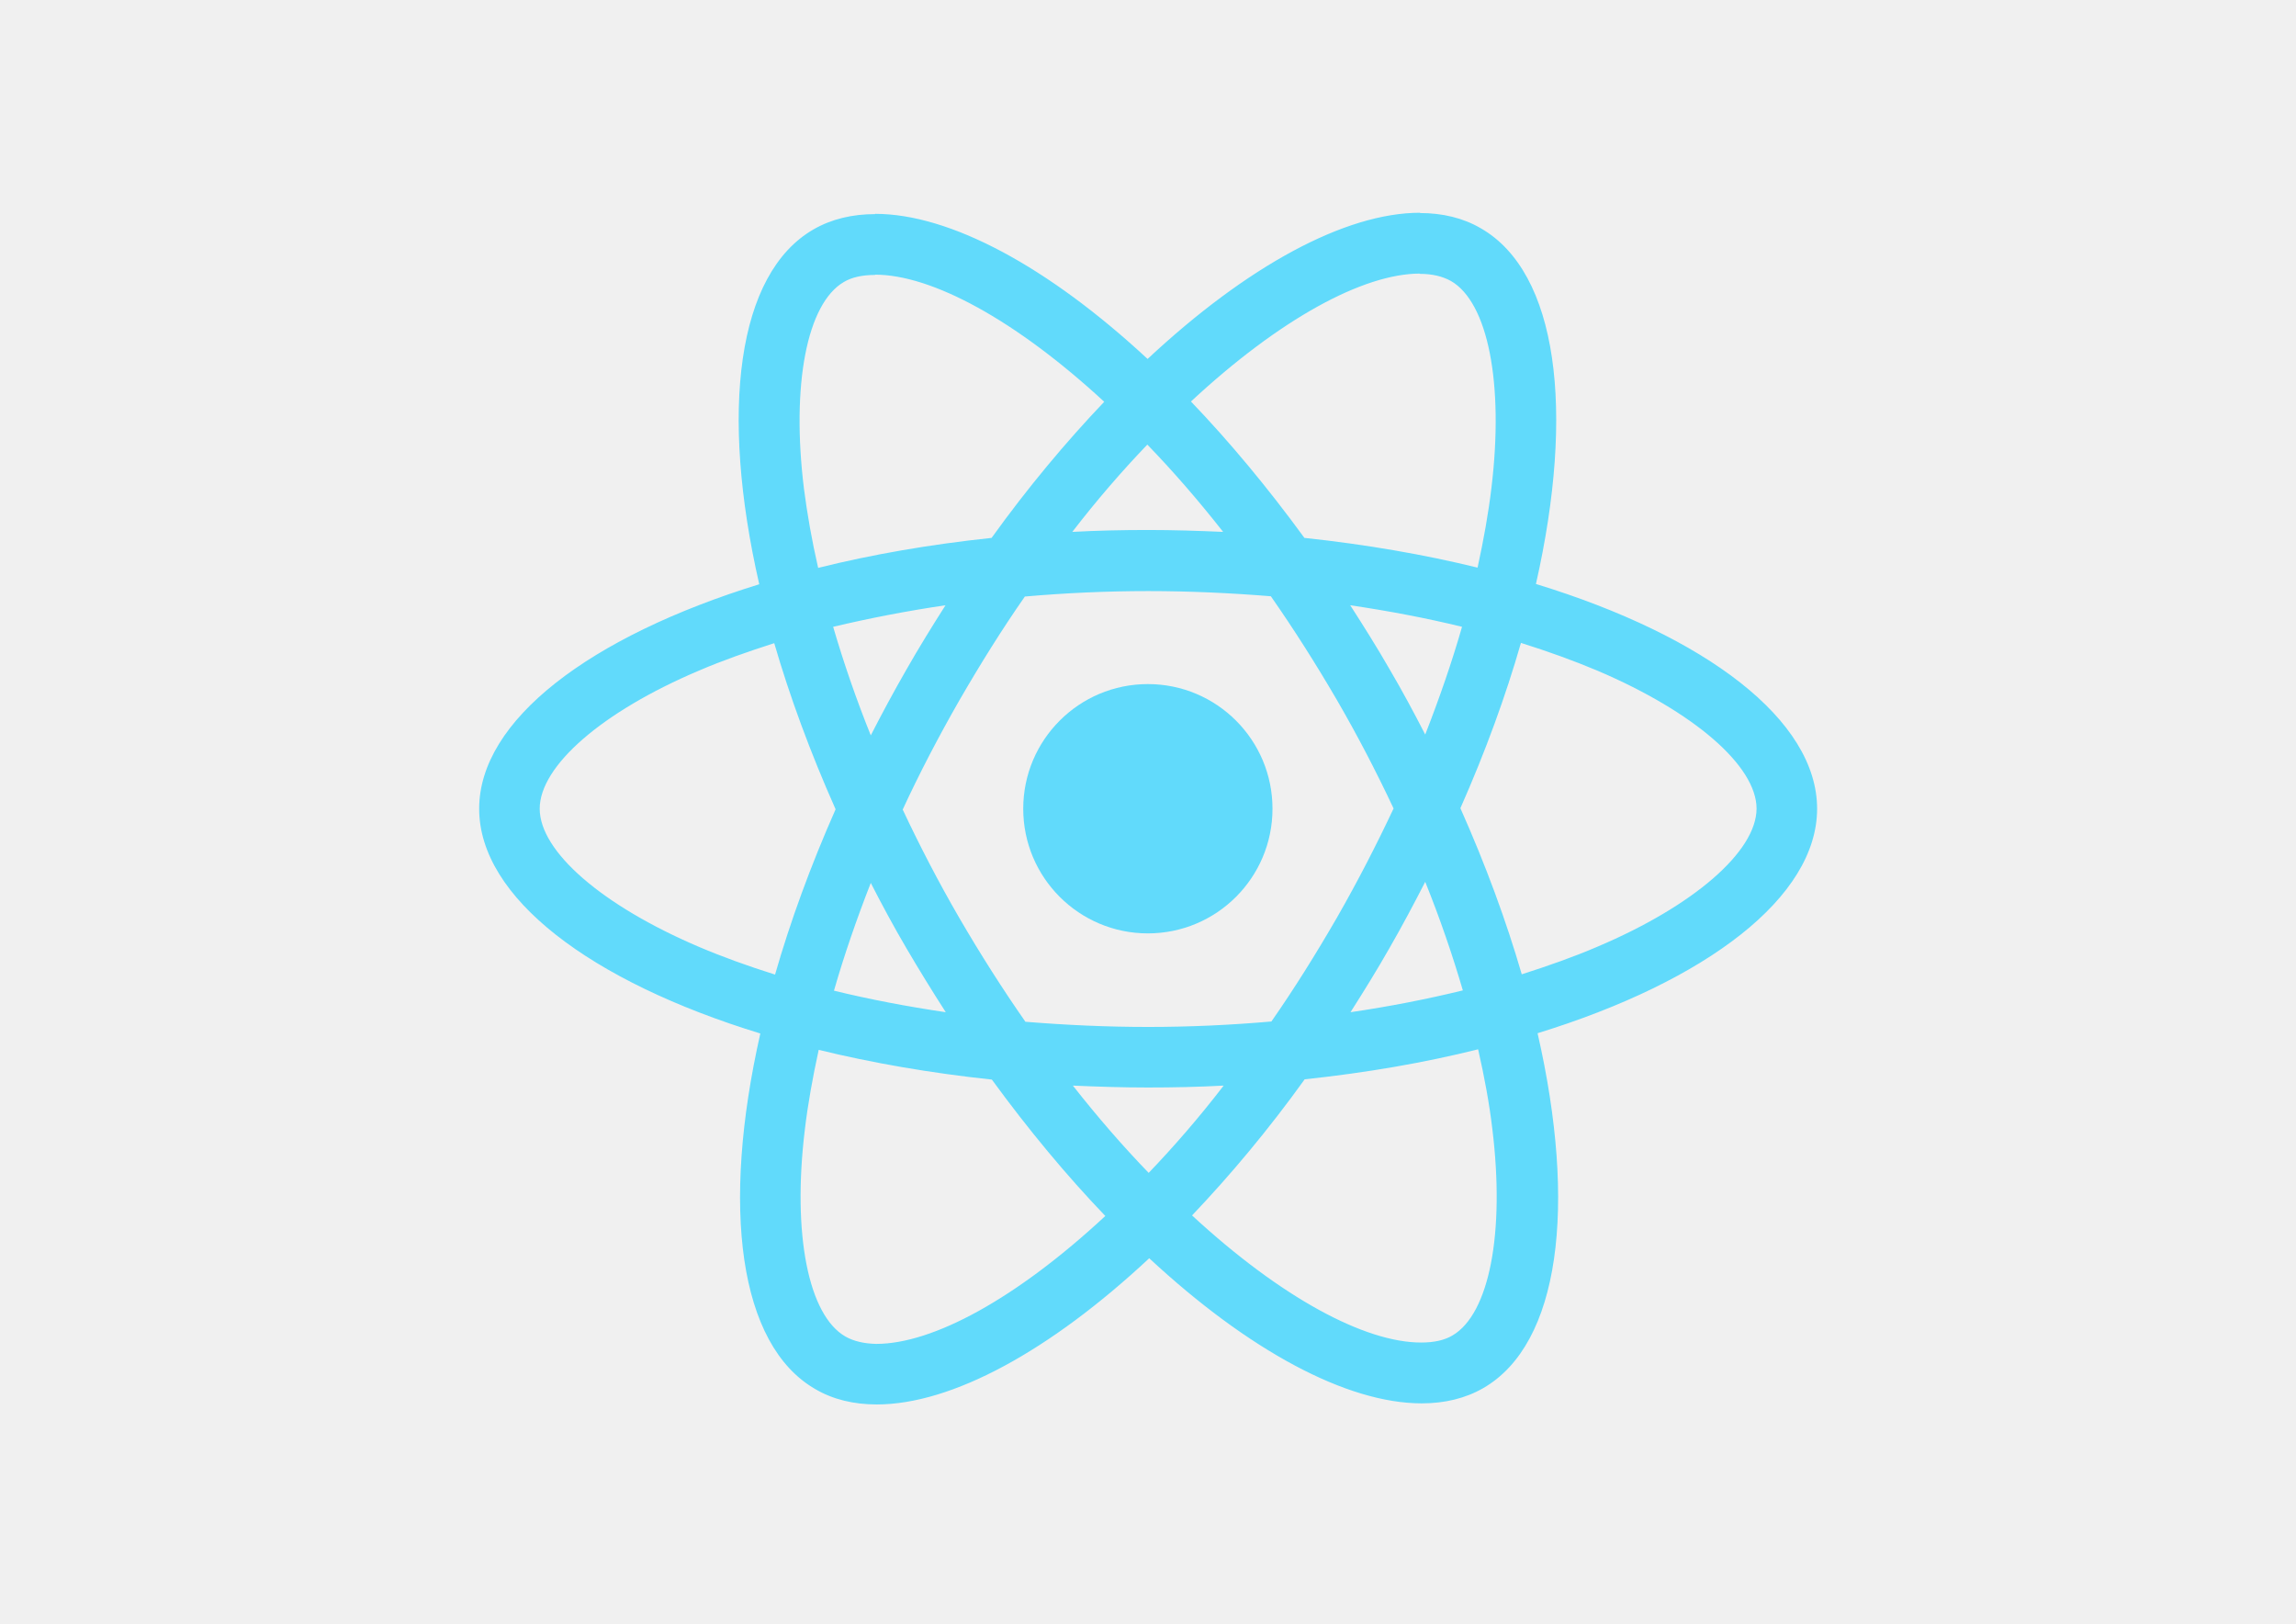
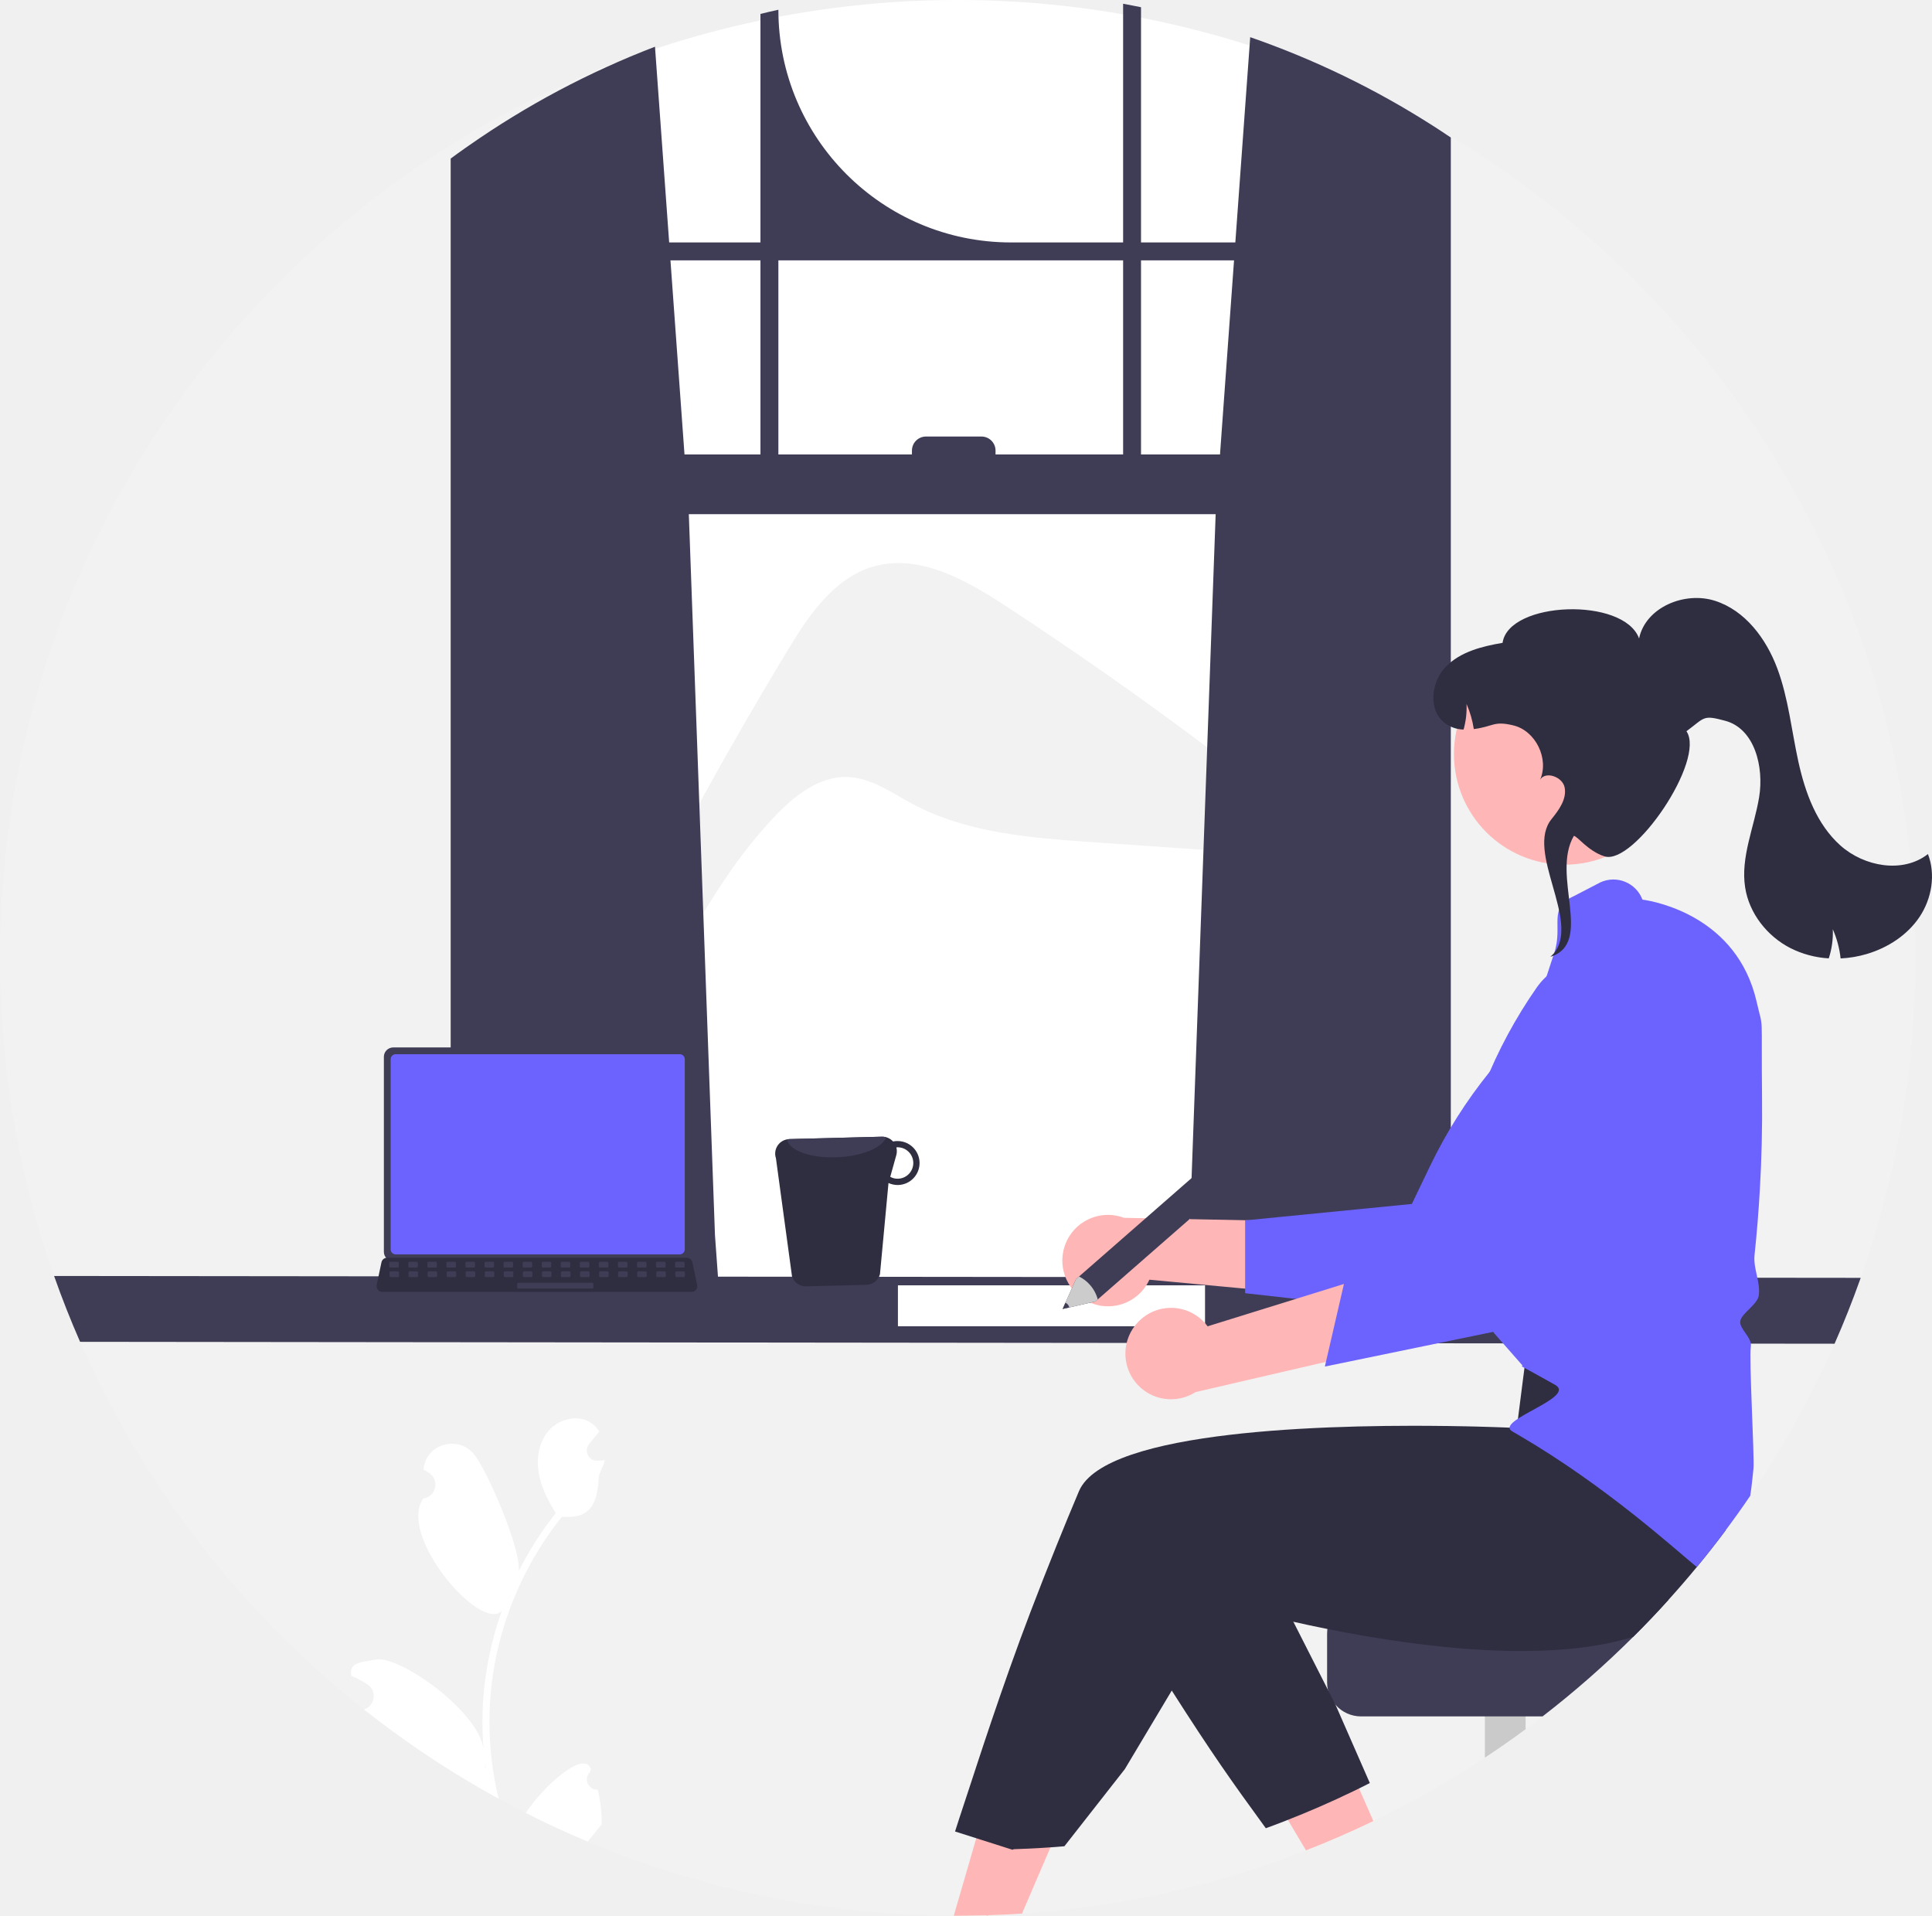
- <svg xmlns="http://www.w3.org/2000/svg" viewBox="0 0 841.9 595.3">
-   <g fill="#61DAFB">
-     <path d="M666.3 296.5c0-32.5-40.7-63.3-103.1-82.4 14.4-63.6 8-114.2-20.2-130.4-6.5-3.8-14.1-5.6-22.4-5.6v22.3c4.6 0 8.3.9 11.4 2.6 13.6 7.8 19.5 37.5 14.9 75.7-1.1 9.4-2.9 19.3-5.1 29.4-19.6-4.8-41-8.5-63.5-10.9-13.5-18.5-27.5-35.3-41.6-50 32.6-30.3 63.2-46.9 84-46.9V78c-27.5 0-63.5 19.6-99.9 53.6-36.4-33.8-72.4-53.2-99.9-53.2v22.3c20.7 0 51.4 16.5 84 46.6-14 14.7-28 31.4-41.3 49.9-22.6 2.4-44 6.1-63.6 11-2.3-10-4-19.7-5.2-29-4.7-38.2 1.1-67.9 14.6-75.8 3-1.8 6.9-2.6 11.5-2.6V78.5c-8.4 0-16 1.8-22.6 5.6-28.1 16.2-34.4 66.7-19.9 130.1-62.2 19.2-102.7 49.9-102.7 82.3 0 32.5 40.7 63.3 103.1 82.4-14.4 63.6-8 114.2 20.2 130.4 6.5 3.8 14.1 5.6 22.5 5.6 27.5 0 63.5-19.6 99.9-53.6 36.4 33.8 72.4 53.2 99.9 53.2 8.4 0 16-1.8 22.6-5.6 28.1-16.2 34.4-66.7 19.9-130.1 62-19.1 102.5-49.9 102.5-82.3zm-130.2-66.7c-3.7 12.9-8.3 26.2-13.5 39.5-4.1-8-8.4-16-13.1-24-4.6-8-9.5-15.8-14.4-23.4 14.2 2.1 27.9 4.7 41 7.9zm-45.8 106.5c-7.8 13.5-15.8 26.3-24.1 38.2-14.9 1.3-30 2-45.2 2-15.1 0-30.2-.7-45-1.9-8.3-11.9-16.4-24.6-24.2-38-7.6-13.1-14.5-26.4-20.8-39.8 6.2-13.4 13.2-26.8 20.7-39.9 7.8-13.5 15.8-26.3 24.1-38.2 14.9-1.3 30-2 45.2-2 15.1 0 30.2.7 45 1.9 8.3 11.9 16.4 24.6 24.2 38 7.6 13.1 14.5 26.4 20.8 39.8-6.3 13.4-13.2 26.8-20.7 39.9zm32.3-13c5.4 13.4 10 26.8 13.8 39.8-13.1 3.2-26.9 5.9-41.2 8 4.9-7.7 9.8-15.6 14.4-23.7 4.6-8 8.9-16.1 13-24.1zM421.2 430c-9.3-9.6-18.6-20.3-27.8-32 9 .4 18.2.7 27.5.7 9.4 0 18.7-.2 27.8-.7-9 11.7-18.3 22.4-27.5 32zm-74.4-58.9c-14.2-2.1-27.9-4.7-41-7.9 3.7-12.9 8.3-26.2 13.5-39.5 4.1 8 8.4 16 13.1 24 4.7 8 9.5 15.8 14.4 23.4zM420.7 163c9.3 9.6 18.6 20.3 27.8 32-9-.4-18.2-.7-27.5-.7-9.4 0-18.7.2-27.8.7 9-11.7 18.3-22.4 27.5-32zm-74 58.9c-4.9 7.7-9.8 15.6-14.4 23.7-4.6 8-8.9 16-13 24-5.4-13.4-10-26.8-13.8-39.8 13.1-3.1 26.9-5.8 41.2-7.9zm-90.5 125.2c-35.4-15.1-58.3-34.9-58.3-50.6 0-15.7 22.9-35.6 58.3-50.6 8.6-3.7 18-7 27.7-10.1 5.7 19.6 13.2 40 22.5 60.9-9.2 20.8-16.6 41.1-22.2 60.6-9.9-3.1-19.3-6.5-28-10.2zM310 490c-13.6-7.8-19.5-37.5-14.9-75.7 1.1-9.4 2.9-19.3 5.1-29.4 19.6 4.8 41 8.5 63.5 10.9 13.5 18.5 27.5 35.3 41.6 50-32.6 30.3-63.2 46.9-84 46.9-4.5-.1-8.3-1-11.3-2.7zm237.2-76.2c4.7 38.2-1.1 67.9-14.6 75.8-3 1.8-6.9 2.6-11.5 2.6-20.7 0-51.4-16.5-84-46.6 14-14.7 28-31.4 41.3-49.9 22.6-2.4 44-6.1 63.6-11 2.3 10.1 4.1 19.8 5.2 29.1zm38.5-66.7c-8.6 3.7-18 7-27.7 10.1-5.7-19.6-13.2-40-22.5-60.9 9.2-20.8 16.6-41.1 22.2-60.6 9.9 3.1 19.3 6.5 28.1 10.2 35.4 15.1 58.3 34.9 58.3 50.6-.1 15.7-23 35.6-58.4 50.6zM320.8 78.4z" />
-     <circle cx="420.9" cy="296.5" r="45.7" />
-     <path d="M520.5 78.1z" />
-   </g>
+ <svg xmlns="http://www.w3.org/2000/svg" data-name="Layer 1" width="849.273" height="842.002" viewBox="0 0 849.273 842.002">
+   <path d="M1017.363,449.999a420.161,420.161,0,0,1-24.07,140.65c-.01.03-.02.05-.03.08-.07.21-.14.4-.22.61v.01q-5.115,14.37-11.24,28.26a420.754,420.754,0,0,1-37.06,66.82q-5.22,7.71-10.81,15.17-6.15,8.25-12.69,16.17-6.03,7.305-12.38,14.33-7.545,8.37-15.54,16.31a421.161,421.161,0,0,1-39.88,35q-3.69,2.865-7.46,5.63-8.775,6.48-17.9,12.5a417.437,417.437,0,0,1-41.57,24.16c-2.47,1.26-4.96,2.5-7.46,3.7q-14.505,7.005-29.6,12.89c-2.87,1.13-5.75,2.22-8.66,3.27-.49.19-.98.37-1.48.54a418.305,418.305,0,0,1-107.06,23.38q-3.81.345-7.63.58-4.05.285-8.11.46c-2.14.11-4.27.19-6.42.25-.44.02-.89.04-1.33.04q-4.335.135-8.7.17c-1.23.01-2.46.02-3.7.02-.58,0-1.16,0-1.74-.01q-12.585-.045-24.98-.82c-.17-.01-.34-.03-.51-.03-2.96-.2-5.91-.41-8.85-.67q-15.705-1.32-31.07-3.8-3.54-.555-7.06-1.2-15.285-2.7-30.17-6.51-4.425-1.125-8.8-2.35a416.975,416.975,0,0,1-49.47-17.18q-13.875-5.82-27.23-12.58-6.015-3.045-11.91-6.28c-1.07-.58-2.13-1.17-3.19-1.76q-11.61-6.48-22.74-13.66-9.12-5.865-17.9-12.2c-.72-.5-1.43-1.02-2.14-1.54q-6.735-4.905-13.25-10.06-14.175-11.235-27.34-23.61-9.105-8.55-17.68-17.64a421.7,421.7,0,0,1-79.77-120.33q-6.21-14.175-11.4-28.87a.185.185,0,0,1-.02-.07,420.346,420.346,0,0,1-23.78-139.83c0-176.76,108.94-328.08,263.34-390.48a422.118,422.118,0,0,1,344,12.87C921.743,141.119,1017.363,284.399,1017.363,449.999Z" transform="translate(-175.3633 -28.9988)" fill="#f2f2f2" />
+   <path d="M782.703,72.389v532.01h-344v-544.88a422.118,422.118,0,0,1,344,12.87Z" transform="translate(-175.3633 -28.9988)" fill="#fff" />
+   <path d="M521.485,314.998c9.332-15.434,20.39-31.913,37.707-36.953,20.055-5.836,40.656,5.758,58.131,17.199A1693.946,1693.946,0,0,1,768.074,406.315l-.053.599q-56.246-3.879-112.492-7.758c-27.092-1.868-55.115-3.994-79.056-16.811-9.085-4.863-17.941-11.36-28.236-11.812-12.79-.562-23.943,8.371-32.707,17.703C463.686,443.443,448.683,527.867,390.52,576.37A1845.847,1845.847,0,0,1,521.485,314.998Z" transform="translate(-175.3633 -28.9988)" fill="#f2f2f2" />
+   <path d="M807.865,85.958c-.87-.58-1.75-1.13-2.62-1.69a380.241,380.241,0,0,0-80.31-38.93l-6.54,90.22h-41.46v-103.39c-2.61-.54-5.24-1.05-7.87-1.53v104.92H619.795A102.27,102.27,0,0,1,517.525,33.288v-0c-2.64.57-5.26,1.18-7.88,1.83v100.44h-40.13l-6.23-86.03a380.858,380.858,0,0,0-81.94,43.53c-.44.3-.88.61-1.31.91-2.21,1.55-4.39,3.13-6.56,4.73v502.19h118.27l-2.09-28.95-11.5-316.95h231.59l-11.5,316.95-2.09,28.95h116.96v-511.45Q810.505,87.668,807.865,85.958Zm-298.22,142.78h-33.39l-6.17-85.3h39.56Zm159.42,0H612.985v-1.69a6.18,6.18,0,0,0-6.19-6.18h-24.38a6.178,6.178,0,0,0-6.18,6.18v1.69h-58.71v-85.3h151.54Zm7.87,0v-85.3h40.89l-6.17,85.3Z" transform="translate(-175.3633 -28.9988)" fill="#3f3d56" />
+   <path d="M993.294,590.647c-.01.03-.02.05-.03.08-.07.21-.14.4-.22.61v.01q-5.115,14.37-11.24,28.26l-771.24-.84q-6.21-14.175-11.4-28.87a.185.185,0,0,1-.02-.07Z" transform="translate(-175.3633 -28.9988)" fill="#3f3d56" />
+   <rect x="394.711" y="564.938" width="135" height="18" fill="#fff" />
+   <path d="M391.373,770.209q.72-6.345,1.99-12.61a146.201,146.201,0,0,1,28.98-61.94c8.25.46,15.48-.8,16.17-16.78.13-2.84,2.24-5.31,2.7-8.11-.78.11-1.59.17-2.37.22-.25.01-.51.03-.75.04h-.09a4.489,4.489,0,0,1-3.69-7.32c.34-.41.68-.83,1.02-1.25.51-.65,1.04-1.28,1.56-1.92.06-.07.11-.13.17-.2.59-.73,1.18-1.46,1.78-2.19a13.005,13.005,0,0,0-4.26-4.12c-5.95-3.49-14.16-1.07-18.46,4.31-4.31,5.38-5.13,12.94-3.63,19.66,1.28,5.76,4.07,11.04,7.2,16.06-.32.41-.66.81-.98,1.23a147.304,147.304,0,0,0-15.35,24.32c1.22-9.53-13.69-43.93-19.46-51.22-6.93-8.75-21.13-4.93-22.35,6.17-.01.1-.03.21-.04.32.86.48,1.7.99,2.52,1.54a6.149,6.149,0,0,1-2.48,11.19l-.13.02c-11.46,16.37,25.29,58.98,34.5,49.42a145.105,145.105,0,0,0-5.53,19.94,147.475,147.475,0,0,0-2.56,18.09,142.314,142.314,0,0,0,.11,22.99,2.51,2.51,0,0,1-.04-.27c-2.05-16.66-37.12-41.43-47.36-39.37-5.9,1.19-11.71.92-10.81,6.87.01.1.03.19.04.29a39.404,39.404,0,0,1,4.63,2.23c.86.48,1.7,1,2.52,1.54a6.157,6.157,0,0,1-1.57,10.99q6.525,5.145,13.25,10.06c.71.52,1.42,1.04,2.14,1.54q8.775,6.33,17.9,12.2,11.13,7.17,22.74,13.66c1.06.59,2.12,1.18,3.19,1.76a143.529,143.529,0,0,1-4.06-33.81A139.723,139.723,0,0,1,391.373,770.209Zm5.47-35.73.02-.03a.076.076,0,0,1-.02.05Zm-7.97,71.91-.31-.69c.01-.51.01-1.01,0-1.53,0-.14-.03-.28-.03-.42.12.89.22,1.78.35,2.67Zm45.93,1.36c.11-.46.2-.78.31-1.24-.04-.1-.08-.2-.12-.29-3.33-7.93-20.91,8.06-28.51,19.63q13.35,6.75,27.23,12.58c.62-.78,1.26-1.55,1.89-2.33.06-.07.11-.13.16-.2,1.36-1.68,2.73-3.34,4.08-5.02.01-.33.01-.66.01-.98a60.25,60.25,0,0,0-1.76-14.29A4.536,4.536,0,0,1,434.803,807.749Z" transform="translate(-175.3633 -28.9988)" fill="#fff" />
+   <path d="M651.121,599.624a19.952,19.952,0,0,0,29.487-8.157l70.595,6.603-17.331-32.514L669.49,564.271a20.06,20.06,0,0,0-18.369,35.353Z" transform="translate(-175.3633 -28.9988)" fill="#ffb6b6" />
+   <path d="M722.703,597.399l97.69,10.952.337-.431c.644-.823,64.566-82.646,75.305-102.124a58.89,58.89,0,0,0,6.82-38.571l-.073-.324-.254-.215a29.885,29.885,0,0,0-37.369-.819,211.683,211.683,0,0,0-61.088,75.483l-8.08,16.821-73.288,7.228Z" transform="translate(-175.3633 -28.9988)" fill="#6c63ff" />
+   <path d="M643.446,826.241l-18.82,43.82q-4.05.285-8.11.46c-2.14.11-4.27.19-6.42.25l-.73.23-.6-.19q-4.335.135-8.7.17c-1.23.01-2.46.02-3.7.02-.58,0-1.16,0-1.74-.01l1.25-4.28,1.47-5.07,5.84-20.08,8.43-28.99,12.54,5.38Z" transform="translate(-175.3633 -28.9988)" fill="#ffb6b6" />
+   <path d="M779.056,829.401q-14.505,7.005-29.6,12.89l-9.84-16.55,31.72-13.93Z" transform="translate(-175.3633 -28.9988)" fill="#ffb6b6" />
+   <path d="M845.986,754.181v34.86q-8.775,6.48-17.9,12.5v-47.36Z" transform="translate(-175.3633 -28.9988)" fill="#cacaca" />
+   <path d="M908.866,732.101q-7.545,8.37-15.54,16.31a421.168,421.168,0,0,1-39.88,35h-79.8a14.879,14.879,0,0,1-11.19-5.07l-.01-.03a14.727,14.727,0,0,1-3.36-6.6l-.01-.02a15.302,15.302,0,0,1-.34-3.2v-21.47a14.93,14.93,0,0,1,14.91-14.92Z" transform="translate(-175.3633 -28.9988)" fill="#3f3d56" />
+   <path d="M941.746,648.301l-8.65,37.06a77.902,77.902,0,0,1,.84,16.24q-6.15,8.25-12.69,16.17-6.03,7.305-12.38,14.33-7.545,8.37-15.54,16.31c-13.88,4.36-30.24,6.14-47.34,6.26-5.9.05-11.89-.11-17.9-.43-24.37-1.28-49.02-5.19-69.21-9.25-5.34-1.06-10.36-2.14-14.98-3.19-8.75-1.97-16.07-3.81-21.37-5.21-5.97-1.56-9.37-2.57-9.37-2.57l-22.71,38.03-20.62,34.52-26.57,33.91q-3.81.345-7.63.58-4.05.285-8.11.46c-2.14.11-4.27.19-6.42.25l-.73.23-.6-.19-9.64-3.07-3.25-1.03-11.69-3.72s2.61-8.22,7.18-21.93c1.68-5.03,13.58-42.22,26.03-74.69,3.69-9.64,7.51-19.42,11.44-29.15,3.22-7.99,6.5-15.95,9.82-23.8,5.77-13.61,33.65-20.95,66.48-24.8,1.67-.19,3.35-.38,5.04-.56,16.73-1.76,34.48-2.67,51.08-3.09,8.31-.21,16.33-.29,23.79-.3q3.615,0,7.03.02h.01c6.15.03,11.81.12,16.79.22.97.02,1.91.05,2.83.07h.01c.62.01,1.23.03,1.83.04,10.89.28,17.57.62,17.57.62l2.59-20.32.53-4.1.5-3.9v-.01l.06-.49.41-.01,7.2-.14,60.52-1.18,25.778-1.092Z" transform="translate(-175.3633 -28.9988)" fill="#2f2e41" />
+   <path d="M777.516,812.701c-2.47,1.26-4.96,2.5-7.46,3.7q-14.505,7.005-29.6,12.89c-2.87,1.13-5.75,2.22-8.66,3.27-.32-.45-.65-.9-.98-1.35-13.88-19.05-22.52-31.19-40.37-59.16-7.47-11.7-14.98-23.9-22.27-36.36l52.78-24.64,5.92-2.76,17.02,33.51,15.18,29.89,3.38,6.65Z" transform="translate(-175.3633 -28.9988)" fill="#2f2e41" />
+   <circle cx="687.764" cy="331.428" r="48.625" fill="#ffb6b6" />
+   <path d="M949.926,511.571c-.4-40.16.78-28.53-2.4-42.36-8.54-37.18-43.99-43.96-50.17-44.8a13.645,13.645,0,0,0-18.45-7.61l-11.831,6.135c-11.47,5.25-4.509,12.835-8.469,24.805l-4.16,12.7-34.09,94.23,6.9,35.85.01.02,4.65,24.15,13.788,15.708-.258-2.508-.31.48-.01.01-.8,1.19c1.11.61,2.21,1.21,3.29,1.81q4.2,2.31,8.19,4.53c.64.36,1.27.71,1.9,1.07h.01c.4.22.8.44,1.19.66,9.98,5.58-26.96,15.74-18.75,20.51,1.14.66,2.27,1.32,3.38,1.97,37.8,22.11,67.96,49.65,77.71,57.65q6.54-7.92,12.69-16.17,5.58-7.455,10.81-15.17c.61-4.02,1.02-8.04,1.42-11.98.48-4.74-2.02-48.65-1.18-53.48.37-2.14-1.05-4.17-2.42-6.13-1.27-1.83-2.47-3.55-2.22-5.17.26-1.67,2.1-3.49,3.89-5.26,1.95-1.94,3.97-3.94,4.26-6.05.8-5.88-2.49-11.78-1.87-17.7q1.53-14.445,2.35-28.98Q950.131,531.611,949.926,511.571Z" transform="translate(-175.3633 -28.9988)" fill="#6c63ff" />
+   <path d="M675.661,610.061a19.952,19.952,0,0,1,30.535,1.895l67.712-21.031-10.247,35.391-62.729,14.546a20.06,20.06,0,0,1-25.271-30.801Z" transform="translate(-175.3633 -28.9988)" fill="#ffb6b6" />
+   <path d="M757.751,629.64l125.682-25.912-32.618,8.079c.37-.978,37.029-98.122,41.482-119.914a58.89,58.89,0,0,0-4.974-38.852l-.166-.288-.307-.13a29.885,29.885,0,0,0-35.918,10.344,211.683,211.683,0,0,0-35.842,90.249l-2.705,18.464-44.312,13.256Z" transform="translate(-175.3633 -28.9988)" fill="#6c63ff" />
+   <path d="M523.526,590.069a6.416,6.416,0,0,0,6.183,4.331l26.492-.682a6.328,6.328,0,0,0,5.981-4.657l3.749-40.087a9.794,9.794,0,0,0,4.238.871,9.661,9.661,0,0,0-.485-19.317,8.185,8.185,0,0,0-1.736.181,6.548,6.548,0,0,0-4.874-2.103l-40.751,1.052a5.853,5.853,0,0,0-1.005.125,6.365,6.365,0,0,0-4.873,8.265ZM566.699,546.252l2.668-9.553a6.506,6.506,0,0,0,.02-3.375c.129-0.0.244-.062.373-.062a6.91,6.91,0,0,1,.324,13.817A6.505,6.505,0,0,1,566.699,546.252Z" transform="translate(-175.3633 -28.9988)" fill="#2f2e41" />
+   <path d="M521.317,529.783c.868,4.964,10.629,8.454,22.366,7.847,10.793-.497,19.617-4.287,21.234-8.778a6.025,6.025,0,0,0-1.844-.246l-40.751,1.052A5.853,5.853,0,0,0,521.317,529.783Z" transform="translate(-175.3633 -28.9988)" fill="#3f3d56" />
+   <path d="M344.106,493.493v85.704a4.122,4.122,0,0,0,4.119,4.119H475.23a4.122,4.122,0,0,0,4.119-4.119v-85.704a4.124,4.124,0,0,0-4.119-4.115H348.225A4.124,4.124,0,0,0,344.106,493.493Z" transform="translate(-175.3633 -28.9988)" fill="#3f3d56" />
+   <path d="M347.086,494.559v83.58a2.205,2.205,0,0,0,2.201,2.201H474.172a2.205,2.205,0,0,0,2.201-2.201V494.559a2.206,2.206,0,0,0-2.201-2.206H349.287A2.206,2.206,0,0,0,347.086,494.559Z" transform="translate(-175.3633 -28.9988)" fill="#6c63ff" />
+   <path d="M341.45,595.911a2.47,2.47,0,0,0,1.943.93H479.385a2.502,2.502,0,0,0,2.446-3.016l-2.111-10.027a2.507,2.507,0,0,0-1.558-1.818,2.425,2.425,0,0,0-.888-.168H345.496a2.425,2.425,0,0,0-.888.168,2.507,2.507,0,0,0-1.558,1.818l-2.111,10.027A2.5,2.5,0,0,0,341.45,595.911Z" transform="translate(-175.3633 -28.9988)" fill="#2f2e41" />
+   <rect x="472.12" y="583.619" width="4.188" height="2.513" rx="0.488" transform="translate(773.0651 1140.752) rotate(-180)" fill="#3f3d56" />
+   <rect x="463.743" y="583.619" width="4.188" height="2.513" rx="0.488" transform="translate(756.3111 1140.752) rotate(-180)" fill="#3f3d56" />
+   <rect x="455.366" y="583.619" width="4.188" height="2.513" rx="0.488" transform="translate(739.5571 1140.752) rotate(-180)" fill="#3f3d56" />
+   <rect x="446.989" y="583.619" width="4.188" height="2.513" rx="0.488" transform="translate(722.8032 1140.752) rotate(-180)" fill="#3f3d56" />
+   <rect x="438.612" y="583.619" width="4.188" height="2.513" rx="0.488" transform="translate(706.0492 1140.752) rotate(-180)" fill="#3f3d56" />
+   <rect x="430.235" y="583.619" width="4.188" height="2.513" rx="0.488" transform="translate(689.2952 1140.752) rotate(-180)" fill="#3f3d56" />
+   <rect x="421.858" y="583.619" width="4.188" height="2.513" rx="0.488" transform="translate(672.5413 1140.752) rotate(-180)" fill="#3f3d56" />
+   <rect x="413.481" y="583.619" width="4.188" height="2.513" rx="0.488" transform="translate(655.7873 1140.752) rotate(-180)" fill="#3f3d56" />
+   <rect x="405.104" y="583.619" width="4.188" height="2.513" rx="0.488" transform="translate(639.0333 1140.752) rotate(-180)" fill="#3f3d56" />
+   <rect x="396.727" y="583.619" width="4.188" height="2.513" rx="0.488" transform="translate(622.2794 1140.752) rotate(-180)" fill="#3f3d56" />
+   <rect x="388.35" y="583.619" width="4.188" height="2.513" rx="0.488" transform="translate(605.5254 1140.752) rotate(-180)" fill="#3f3d56" />
+   <rect x="379.973" y="583.619" width="4.188" height="2.513" rx="0.488" transform="translate(588.7714 1140.752) rotate(-180)" fill="#3f3d56" />
+   <rect x="371.596" y="583.619" width="4.188" height="2.513" rx="0.488" transform="translate(572.0175 1140.752) rotate(-180)" fill="#3f3d56" />
+   <rect x="363.219" y="583.619" width="4.188" height="2.513" rx="0.488" transform="translate(555.2635 1140.752) rotate(-180)" fill="#3f3d56" />
+   <rect x="354.842" y="583.619" width="4.188" height="2.513" rx="0.488" transform="translate(538.5096 1140.752) rotate(-180)" fill="#3f3d56" />
+   <rect x="346.465" y="583.619" width="4.188" height="2.513" rx="0.488" transform="translate(521.7556 1140.752) rotate(-180)" fill="#3f3d56" />
+   <rect x="472.219" y="587.807" width="4.188" height="2.513" rx="0.488" transform="translate(773.263 1149.129) rotate(-180)" fill="#3f3d56" />
+   <rect x="463.842" y="587.807" width="4.188" height="2.513" rx="0.488" transform="translate(756.5091 1149.129) rotate(-180)" fill="#3f3d56" />
+   <rect x="455.465" y="587.807" width="4.188" height="2.513" rx="0.488" transform="translate(739.7551 1149.129) rotate(-180)" fill="#3f3d56" />
+   <rect x="447.088" y="587.807" width="4.188" height="2.513" rx="0.488" transform="translate(723.0011 1149.129) rotate(-180)" fill="#3f3d56" />
+   <rect x="438.711" y="587.807" width="4.188" height="2.513" rx="0.488" transform="translate(706.2472 1149.129) rotate(-180)" fill="#3f3d56" />
+   <rect x="430.334" y="587.807" width="4.188" height="2.513" rx="0.488" transform="translate(689.4932 1149.129) rotate(-180)" fill="#3f3d56" />
+   <rect x="421.957" y="587.807" width="4.188" height="2.513" rx="0.488" transform="translate(672.7392 1149.129) rotate(-180)" fill="#3f3d56" />
+   <rect x="413.58" y="587.807" width="4.188" height="2.513" rx="0.488" transform="translate(655.9853 1149.129) rotate(-180)" fill="#3f3d56" />
+   <rect x="405.203" y="587.807" width="4.188" height="2.513" rx="0.488" transform="translate(639.2313 1149.129) rotate(-180)" fill="#3f3d56" />
+   <rect x="396.826" y="587.807" width="4.188" height="2.513" rx="0.488" transform="translate(622.4774 1149.129) rotate(-180)" fill="#3f3d56" />
+   <rect x="388.449" y="587.807" width="4.188" height="2.513" rx="0.488" transform="translate(605.7234 1149.129) rotate(-180)" fill="#3f3d56" />
+   <rect x="380.072" y="587.807" width="4.188" height="2.513" rx="0.488" transform="translate(588.9694 1149.129) rotate(-180)" fill="#3f3d56" />
+   <rect x="371.695" y="587.807" width="4.188" height="2.513" rx="0.488" transform="translate(572.2155 1149.129) rotate(-180)" fill="#3f3d56" />
+   <rect x="363.318" y="587.807" width="4.188" height="2.513" rx="0.488" transform="translate(555.4615 1149.129) rotate(-180)" fill="#3f3d56" />
+   <rect x="354.941" y="587.807" width="4.188" height="2.513" rx="0.488" transform="translate(538.7075 1149.129) rotate(-180)" fill="#3f3d56" />
+   <rect x="346.564" y="587.807" width="4.188" height="2.513" rx="0.488" transform="translate(521.9536 1149.129) rotate(-180)" fill="#3f3d56" />
+   <rect x="402.69" y="592.834" width="33.508" height="2.513" rx="0.488" transform="translate(663.5246 1159.181) rotate(-180)" fill="#3f3d56" />
+   <path d="M648.323,591.251l56.84-49.694c2.703-2.363-2.451,4.677-.088,7.38s11.348.045,8.645,2.407l-56.84,49.694-14.394,3.287Z" transform="translate(-175.3633 -28.9988)" fill="#3f3d56" />
+   <path d="M648.323,591.251l1.378-1.204a15.763,15.763,0,0,1,4.83,3.747,15.929,15.929,0,0,1,3.395,6.33l-1.046.915-11.472,2.618-2.922.669,1.218-2.739Z" transform="translate(-175.3633 -28.9988)" fill="#ccc" />
+   <path d="M643.703,601.586a2.978,2.978,0,0,1,1.704,2.07l-2.922.669Z" transform="translate(-175.3633 -28.9988)" fill="#3f3d56" />
+   <path d="M1019.183,431.979c-5.36,8.02-13.94,13.57-23.18,16.32a48.487,48.487,0,0,1-11.54,1.96,43.632,43.632,0,0,0-3.43-12.82,36.022,36.022,0,0,1-1.78,12.79,42.868,42.868,0,0,1-16.87-4.52c-10.25-5.25-18.14-15.29-19.89-26.68-2.06-13.3,3.97-26.36,6.15-39.64,2.19-13.28-1.92-30.1-14.92-33.59-9.9-2.66-8.79-1.51-17.02,4.6,8.561,12.658-23.06,59.045-36,55-7.316-2.287-12-9-13.51-9-10.17,17.52,8.98,47.04-10.32,53.17l1.59-1.59c11.65-14.33-12.7-44.66-1.05-58.99,3.25-4.01,6.71-8.76,5.75-13.83-.91-4.82-8.56-7.37-10.8-3.41,4.03-9.23-1.92-21.55-11.77-23.92-8.75-2.11-8.59.49-17.37,1.62a43.573,43.573,0,0,0-3.19-11.01,35.725,35.725,0,0,1-1.31,11.22,14.088,14.088,0,0,1-8.52-3.08c-7.16-5.77-5.71-17.89.68-24.5,6.4-6.61,15.91-8.99,24.98-10.53,2.637-18.361,53.295-20.276,60.01-1.93,2.86-13.7,20.01-20.81,33.34-16.56s22.58,16.7,27.45,29.82c4.87,13.11,6.23,27.22,9.23,40.88s8.07,27.57,18.51,36.88c10.44,9.3,27.45,12.38,38.45,3.74C1026.323,413.379,1024.533,423.949,1019.183,431.979Z" transform="translate(-175.3633 -28.9988)" fill="#2f2e41" />
</svg>
